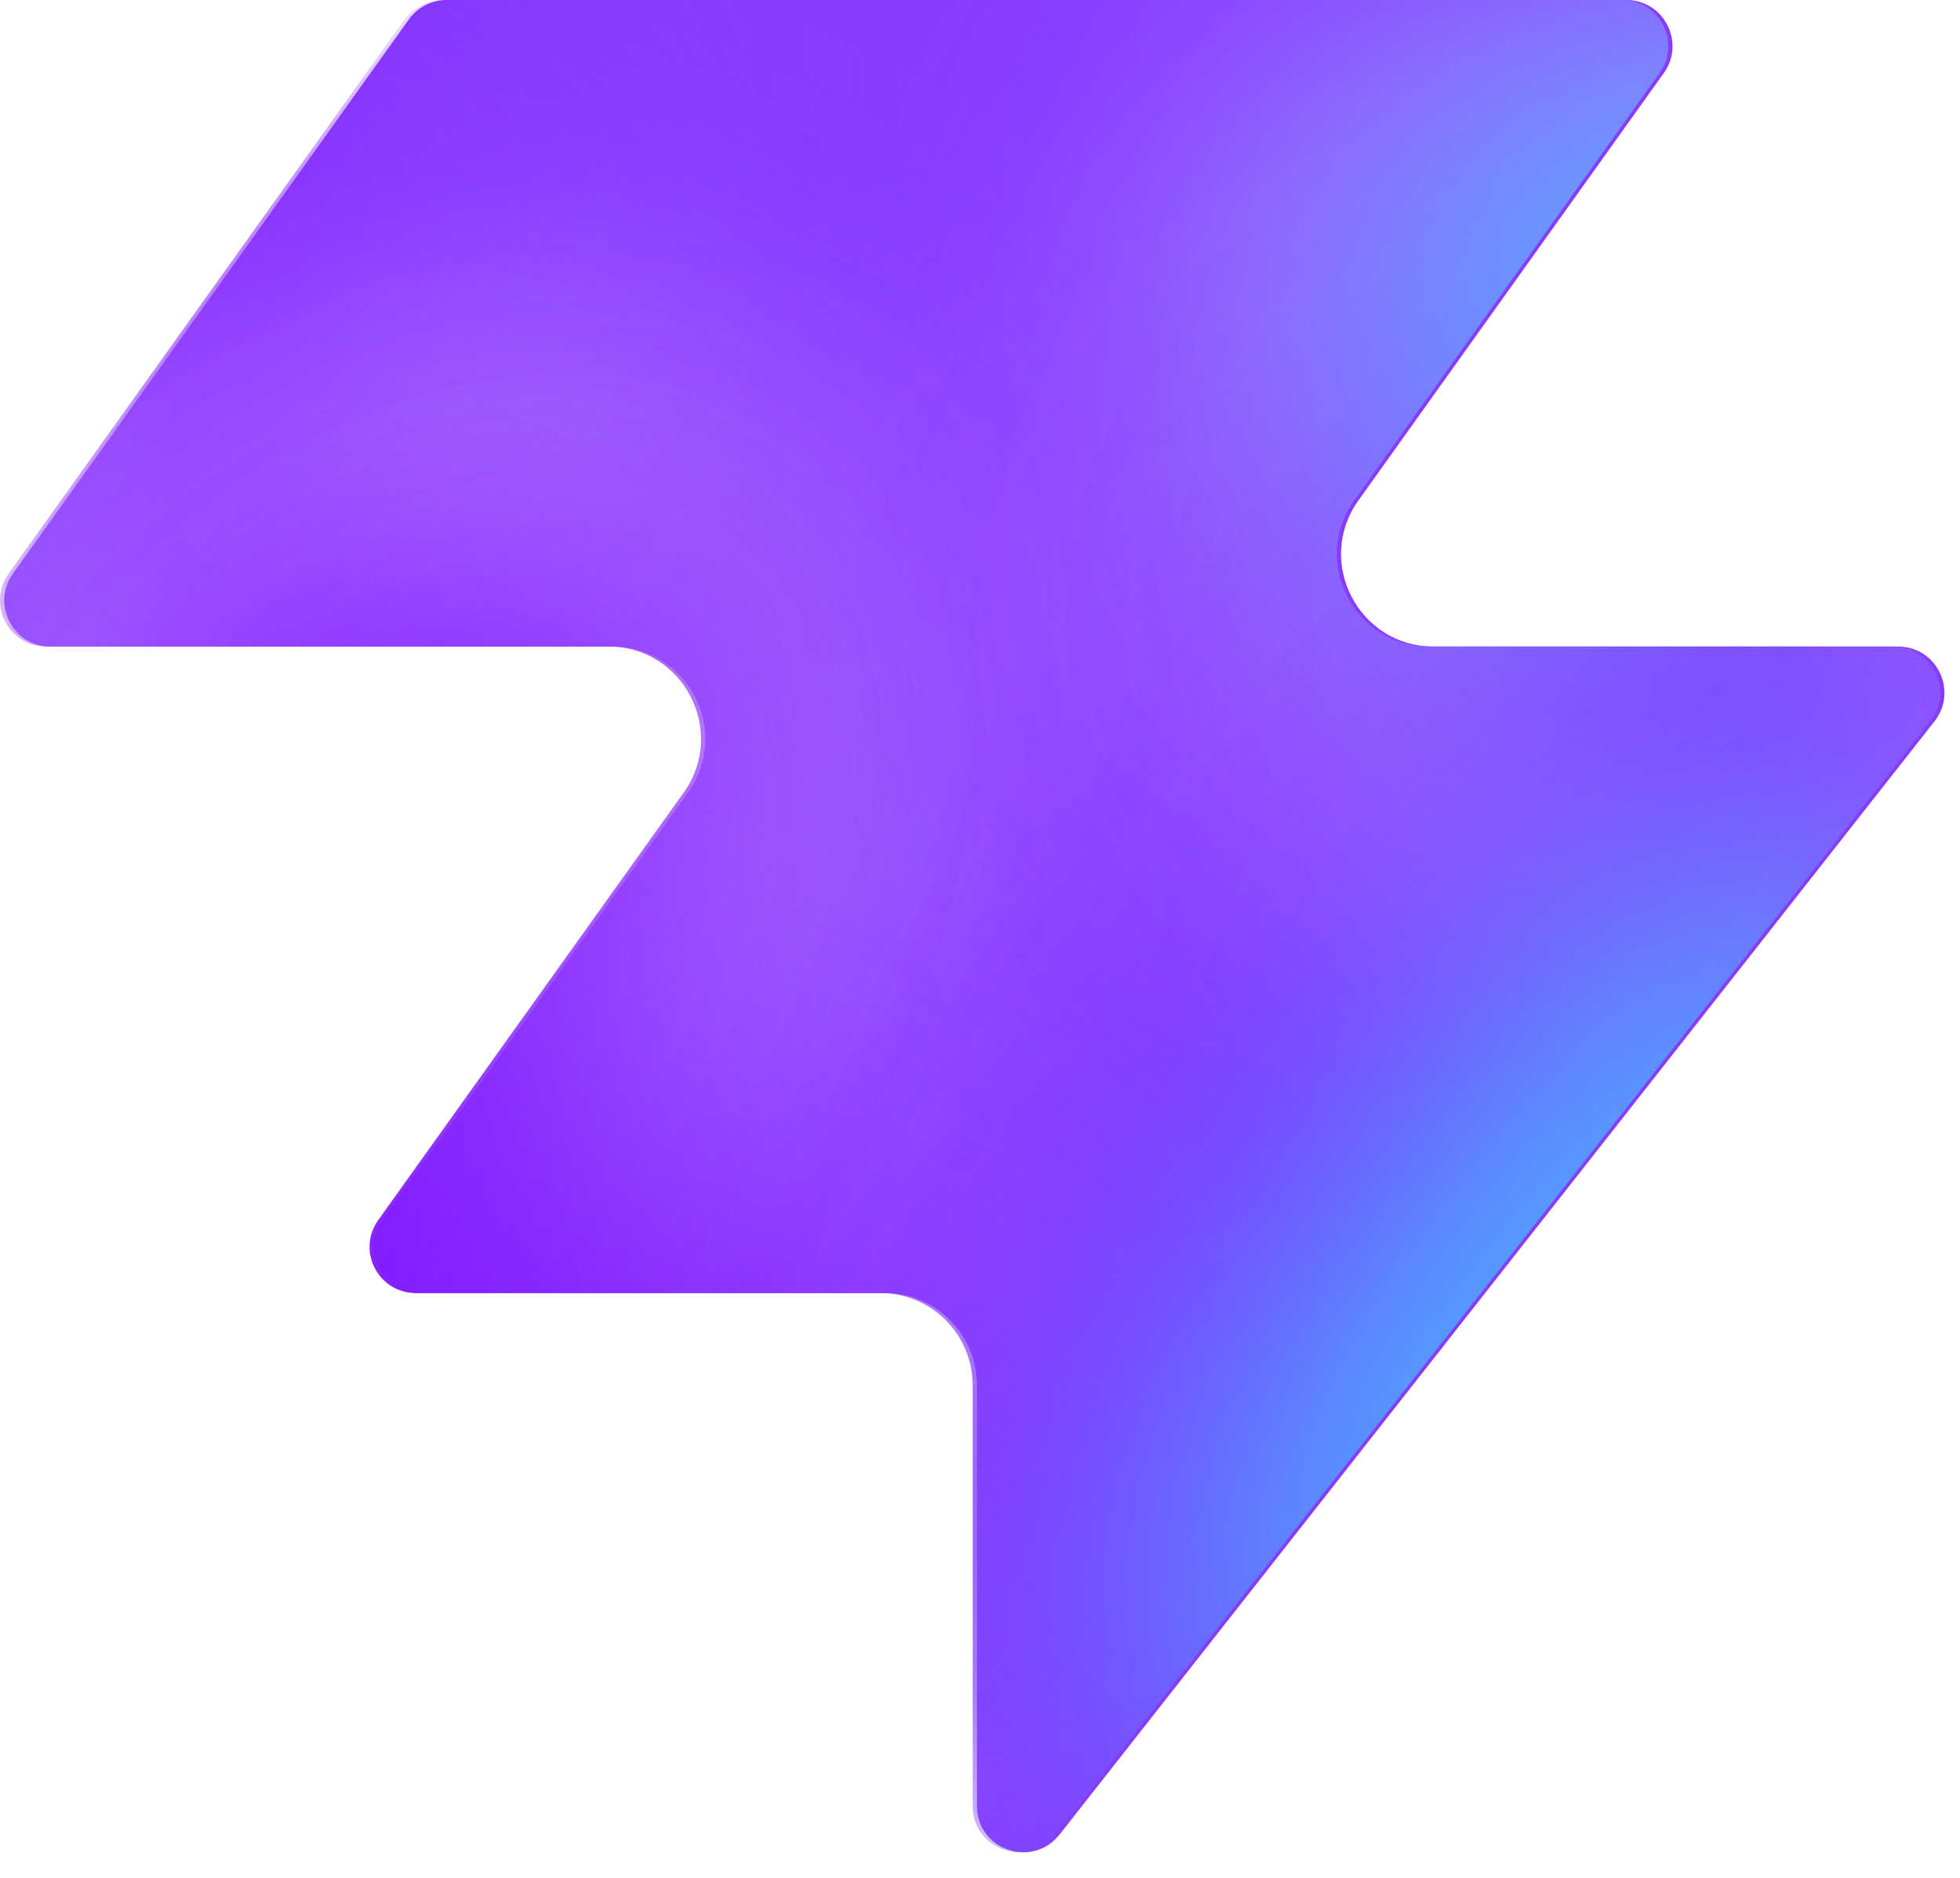
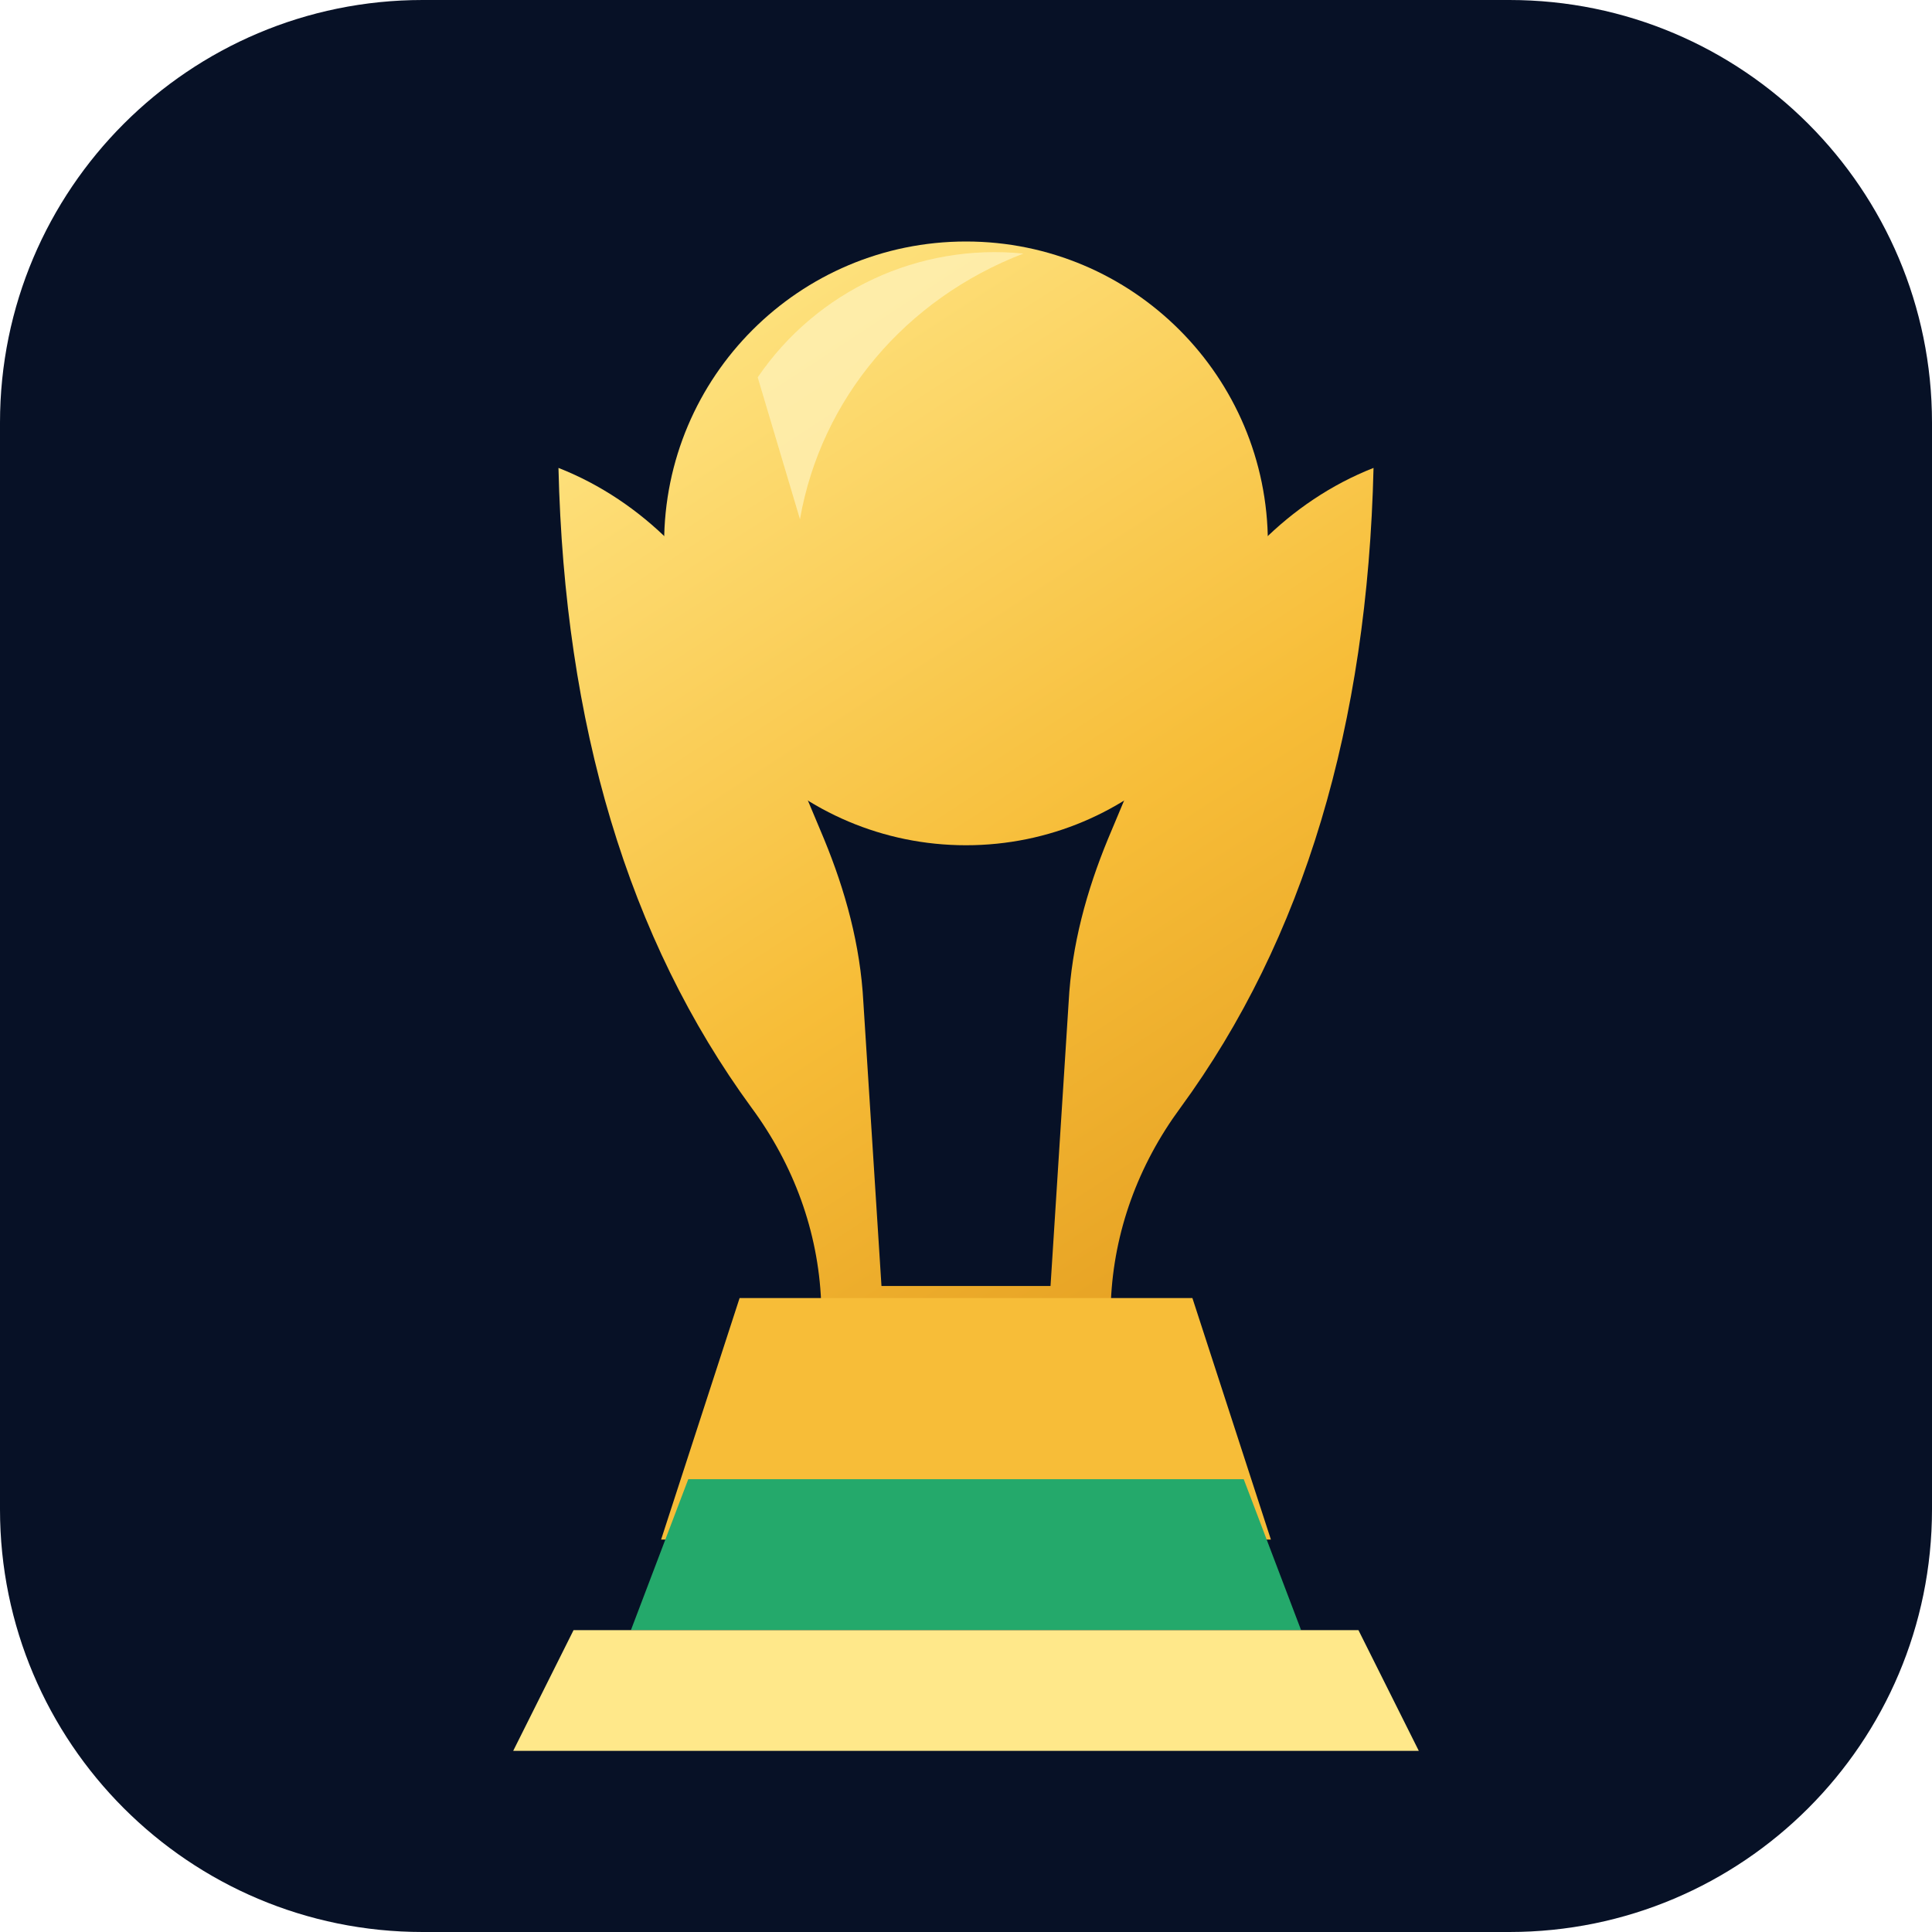
- <svg xmlns="http://www.w3.org/2000/svg" width="48" height="46" fill="none" viewBox="0 0 48 46">
-   <path fill="#863bff" d="M25.946 44.938c-.664.845-2.021.375-2.021-.698V33.937a2.26 2.26 0 0 0-2.262-2.262H10.287c-.92 0-1.456-1.04-.92-1.788l7.48-10.471c1.07-1.497 0-3.578-1.842-3.578H1.237c-.92 0-1.456-1.04-.92-1.788L10.013.474c.214-.297.556-.474.92-.474h28.894c.92 0 1.456 1.04.92 1.788l-7.48 10.471c-1.07 1.498 0 3.579 1.842 3.579h11.377c.943 0 1.473 1.088.89 1.83L25.947 44.94z" style="fill:#863bff;fill:color(display-p3 .525 .23 1);fill-opacity:1" />
-   <mask id="a" width="48" height="46" x="0" y="0" maskUnits="userSpaceOnUse" style="mask-type:alpha">
-     <path fill="#000" d="M25.842 44.938c-.664.844-2.021.375-2.021-.698V33.937a2.26 2.26 0 0 0-2.262-2.262H10.183c-.92 0-1.456-1.04-.92-1.788l7.48-10.471c1.07-1.498 0-3.579-1.842-3.579H1.133c-.92 0-1.456-1.04-.92-1.787L9.91.473c.214-.297.556-.474.92-.474h28.894c.92 0 1.456 1.04.92 1.788l-7.48 10.471c-1.07 1.498 0 3.578 1.842 3.578h11.377c.943 0 1.473 1.088.89 1.832L25.843 44.94z" style="fill:#000;fill-opacity:1" />
-   </mask>
-   <g mask="url(#a)">
-     <g filter="url(#b)">
-       <ellipse cx="5.508" cy="14.704" fill="#ede6ff" rx="5.508" ry="14.704" style="fill:#ede6ff;fill:color(display-p3 .927 .903 1);fill-opacity:1" transform="matrix(.00324 1 1 -.00324 -4.47 31.516)" />
-     </g>
-     <g filter="url(#c)">
-       <ellipse cx="10.399" cy="29.851" fill="#ede6ff" rx="10.399" ry="29.851" style="fill:#ede6ff;fill:color(display-p3 .927 .903 1);fill-opacity:1" transform="matrix(.00324 1 1 -.00324 -39.328 7.883)" />
-     </g>
-     <g filter="url(#d)">
-       <ellipse cx="5.508" cy="30.487" fill="#7e14ff" rx="5.508" ry="30.487" style="fill:#7e14ff;fill:color(display-p3 .492 .077 1);fill-opacity:1" transform="rotate(89.814 -25.913 -14.639)scale(1 -1)" />
-     </g>
-     <g filter="url(#e)">
-       <ellipse cx="5.508" cy="30.599" fill="#7e14ff" rx="5.508" ry="30.599" style="fill:#7e14ff;fill:color(display-p3 .492 .077 1);fill-opacity:1" transform="rotate(89.814 -32.644 -3.334)scale(1 -1)" />
-     </g>
-     <g filter="url(#f)">
-       <ellipse cx="5.508" cy="30.599" fill="#7e14ff" rx="5.508" ry="30.599" style="fill:#7e14ff;fill:color(display-p3 .492 .077 1);fill-opacity:1" transform="matrix(.00324 1 1 -.00324 -34.34 30.47)" />
-     </g>
-     <g filter="url(#g)">
-       <ellipse cx="14.072" cy="22.078" fill="#ede6ff" rx="14.072" ry="22.078" style="fill:#ede6ff;fill:color(display-p3 .927 .903 1);fill-opacity:1" transform="rotate(93.35 24.506 48.493)scale(-1 1)" />
-     </g>
-     <g filter="url(#h)">
-       <ellipse cx="3.47" cy="21.501" fill="#7e14ff" rx="3.47" ry="21.501" style="fill:#7e14ff;fill:color(display-p3 .492 .077 1);fill-opacity:1" transform="rotate(89.009 28.708 47.59)scale(-1 1)" />
-     </g>
-     <g filter="url(#i)">
-       <ellipse cx="3.47" cy="21.501" fill="#7e14ff" rx="3.47" ry="21.501" style="fill:#7e14ff;fill:color(display-p3 .492 .077 1);fill-opacity:1" transform="rotate(89.009 28.708 47.59)scale(-1 1)" />
-     </g>
-     <g filter="url(#j)">
-       <ellipse cx=".387" cy="8.972" fill="#7e14ff" rx="4.407" ry="29.108" style="fill:#7e14ff;fill:color(display-p3 .492 .077 1);fill-opacity:1" transform="rotate(39.51 .387 8.972)" />
-     </g>
-     <g filter="url(#k)">
-       <ellipse cx="47.523" cy="-6.092" fill="#7e14ff" rx="4.407" ry="29.108" style="fill:#7e14ff;fill:color(display-p3 .492 .077 1);fill-opacity:1" transform="rotate(37.892 47.523 -6.092)" />
-     </g>
-     <g filter="url(#l)">
-       <ellipse cx="41.412" cy="6.333" fill="#47bfff" rx="5.971" ry="9.665" style="fill:#47bfff;fill:color(display-p3 .28 .748 1);fill-opacity:1" transform="rotate(37.892 41.412 6.333)" />
-     </g>
-     <g filter="url(#m)">
-       <ellipse cx="-1.879" cy="38.332" fill="#7e14ff" rx="4.407" ry="29.108" style="fill:#7e14ff;fill:color(display-p3 .492 .077 1);fill-opacity:1" transform="rotate(37.892 -1.88 38.332)" />
-     </g>
-     <g filter="url(#n)">
-       <ellipse cx="-1.879" cy="38.332" fill="#7e14ff" rx="4.407" ry="29.108" style="fill:#7e14ff;fill:color(display-p3 .492 .077 1);fill-opacity:1" transform="rotate(37.892 -1.88 38.332)" />
-     </g>
-     <g filter="url(#o)">
-       <ellipse cx="35.651" cy="29.907" fill="#7e14ff" rx="4.407" ry="29.108" style="fill:#7e14ff;fill:color(display-p3 .492 .077 1);fill-opacity:1" transform="rotate(37.892 35.651 29.907)" />
-     </g>
-     <g filter="url(#p)">
-       <ellipse cx="38.418" cy="32.4" fill="#47bfff" rx="5.971" ry="15.297" style="fill:#47bfff;fill:color(display-p3 .28 .748 1);fill-opacity:1" transform="rotate(37.892 38.418 32.4)" />
-     </g>
-   </g>
+ <svg xmlns="http://www.w3.org/2000/svg" viewBox="0 0 64 64">
  <defs>
-     <filter id="b" width="60.045" height="41.654" x="-19.77" y="16.149" color-interpolation-filters="sRGB" filterUnits="userSpaceOnUse">
-       <feFlood flood-opacity="0" result="BackgroundImageFix" />
-       <feBlend in="SourceGraphic" in2="BackgroundImageFix" result="shape" />
-       <feGaussianBlur result="effect1_foregroundBlur_2002_17158" stdDeviation="7.659" />
-     </filter>
-     <filter id="c" width="90.34" height="51.437" x="-54.613" y="-7.533" color-interpolation-filters="sRGB" filterUnits="userSpaceOnUse">
-       <feFlood flood-opacity="0" result="BackgroundImageFix" />
-       <feBlend in="SourceGraphic" in2="BackgroundImageFix" result="shape" />
-       <feGaussianBlur result="effect1_foregroundBlur_2002_17158" stdDeviation="7.659" />
-     </filter>
-     <filter id="d" width="79.355" height="29.4" x="-49.64" y="2.03" color-interpolation-filters="sRGB" filterUnits="userSpaceOnUse">
-       <feFlood flood-opacity="0" result="BackgroundImageFix" />
-       <feBlend in="SourceGraphic" in2="BackgroundImageFix" result="shape" />
-       <feGaussianBlur result="effect1_foregroundBlur_2002_17158" stdDeviation="4.596" />
-     </filter>
-     <filter id="e" width="79.579" height="29.4" x="-45.045" y="20.029" color-interpolation-filters="sRGB" filterUnits="userSpaceOnUse">
-       <feFlood flood-opacity="0" result="BackgroundImageFix" />
-       <feBlend in="SourceGraphic" in2="BackgroundImageFix" result="shape" />
-       <feGaussianBlur result="effect1_foregroundBlur_2002_17158" stdDeviation="4.596" />
-     </filter>
-     <filter id="f" width="79.579" height="29.4" x="-43.513" y="21.178" color-interpolation-filters="sRGB" filterUnits="userSpaceOnUse">
-       <feFlood flood-opacity="0" result="BackgroundImageFix" />
-       <feBlend in="SourceGraphic" in2="BackgroundImageFix" result="shape" />
-       <feGaussianBlur result="effect1_foregroundBlur_2002_17158" stdDeviation="4.596" />
-     </filter>
-     <filter id="g" width="74.749" height="58.852" x="15.756" y="-17.901" color-interpolation-filters="sRGB" filterUnits="userSpaceOnUse">
-       <feFlood flood-opacity="0" result="BackgroundImageFix" />
-       <feBlend in="SourceGraphic" in2="BackgroundImageFix" result="shape" />
-       <feGaussianBlur result="effect1_foregroundBlur_2002_17158" stdDeviation="7.659" />
-     </filter>
-     <filter id="h" width="61.377" height="25.362" x="23.548" y="2.284" color-interpolation-filters="sRGB" filterUnits="userSpaceOnUse">
-       <feFlood flood-opacity="0" result="BackgroundImageFix" />
-       <feBlend in="SourceGraphic" in2="BackgroundImageFix" result="shape" />
-       <feGaussianBlur result="effect1_foregroundBlur_2002_17158" stdDeviation="4.596" />
-     </filter>
-     <filter id="i" width="61.377" height="25.362" x="23.548" y="2.284" color-interpolation-filters="sRGB" filterUnits="userSpaceOnUse">
-       <feFlood flood-opacity="0" result="BackgroundImageFix" />
-       <feBlend in="SourceGraphic" in2="BackgroundImageFix" result="shape" />
-       <feGaussianBlur result="effect1_foregroundBlur_2002_17158" stdDeviation="4.596" />
-     </filter>
-     <filter id="j" width="56.045" height="63.649" x="-27.636" y="-22.853" color-interpolation-filters="sRGB" filterUnits="userSpaceOnUse">
-       <feFlood flood-opacity="0" result="BackgroundImageFix" />
-       <feBlend in="SourceGraphic" in2="BackgroundImageFix" result="shape" />
-       <feGaussianBlur result="effect1_foregroundBlur_2002_17158" stdDeviation="4.596" />
-     </filter>
-     <filter id="k" width="54.814" height="64.646" x="20.116" y="-38.415" color-interpolation-filters="sRGB" filterUnits="userSpaceOnUse">
-       <feFlood flood-opacity="0" result="BackgroundImageFix" />
-       <feBlend in="SourceGraphic" in2="BackgroundImageFix" result="shape" />
-       <feGaussianBlur result="effect1_foregroundBlur_2002_17158" stdDeviation="4.596" />
-     </filter>
-     <filter id="l" width="33.541" height="35.313" x="24.641" y="-11.323" color-interpolation-filters="sRGB" filterUnits="userSpaceOnUse">
-       <feFlood flood-opacity="0" result="BackgroundImageFix" />
-       <feBlend in="SourceGraphic" in2="BackgroundImageFix" result="shape" />
-       <feGaussianBlur result="effect1_foregroundBlur_2002_17158" stdDeviation="4.596" />
-     </filter>
-     <filter id="m" width="54.814" height="64.646" x="-29.286" y="6.009" color-interpolation-filters="sRGB" filterUnits="userSpaceOnUse">
-       <feFlood flood-opacity="0" result="BackgroundImageFix" />
-       <feBlend in="SourceGraphic" in2="BackgroundImageFix" result="shape" />
-       <feGaussianBlur result="effect1_foregroundBlur_2002_17158" stdDeviation="4.596" />
-     </filter>
-     <filter id="n" width="54.814" height="64.646" x="-29.286" y="6.009" color-interpolation-filters="sRGB" filterUnits="userSpaceOnUse">
-       <feFlood flood-opacity="0" result="BackgroundImageFix" />
-       <feBlend in="SourceGraphic" in2="BackgroundImageFix" result="shape" />
-       <feGaussianBlur result="effect1_foregroundBlur_2002_17158" stdDeviation="4.596" />
-     </filter>
-     <filter id="o" width="54.814" height="64.646" x="8.244" y="-2.416" color-interpolation-filters="sRGB" filterUnits="userSpaceOnUse">
-       <feFlood flood-opacity="0" result="BackgroundImageFix" />
-       <feBlend in="SourceGraphic" in2="BackgroundImageFix" result="shape" />
-       <feGaussianBlur result="effect1_foregroundBlur_2002_17158" stdDeviation="4.596" />
-     </filter>
-     <filter id="p" width="39.409" height="43.623" x="18.713" y="10.588" color-interpolation-filters="sRGB" filterUnits="userSpaceOnUse">
-       <feFlood flood-opacity="0" result="BackgroundImageFix" />
-       <feBlend in="SourceGraphic" in2="BackgroundImageFix" result="shape" />
-       <feGaussianBlur result="effect1_foregroundBlur_2002_17158" stdDeviation="4.596" />
-     </filter>
+     <linearGradient id="gold" x1="18" y1="10" x2="46" y2="53" gradientUnits="userSpaceOnUse">
+       <stop stop-color="#ffe88a" />
+       <stop offset=".48" stop-color="#f7bd38" />
+       <stop offset="1" stop-color="#d88b12" />
+     </linearGradient>
  </defs>
+   <rect width="64" height="64" rx="14" fill="#071126" />
+   <circle cx="32" cy="18" r="10" fill="url(#gold)" />
+   <path fill="url(#gold)" d="M18.5 15.5c2.8 1.1 5 3.4 6.2 6.1l2.6 6.2c.7 1.7 1.2 3.5 1.3 5.4l.6 9.4h5.6l.6-9.4c.1-1.9.6-3.7 1.3-5.4l2.6-6.2c1.2-2.7 3.4-5 6.2-6.1-.2 8.5-2.3 15.6-6.4 21.2-1.4 1.9-2.2 4.1-2.3 6.4H27.2c-.1-2.3-.9-4.5-2.3-6.4-4.1-5.6-6.2-12.7-6.4-21.2Z" />
+   <path fill="#f7bd38" d="M24.5 43h15l2.6 8H21.9l2.6-8Z" />
+   <path fill="#24a96b" d="M22.8 49h18.4l1.9 5H20.9l1.9-5Z" />
+   <path fill="#ffe88a" d="M19 54h26l2 4H17l2-4Z" />
+   <path fill="#fff3bd" d="M25.1 12.5a9.5 9.5 0 0 1 8.8-4.1c-3.9 1.5-6.7 4.8-7.4 8.8l-1.4-4.7Z" opacity=".72" />
</svg>
